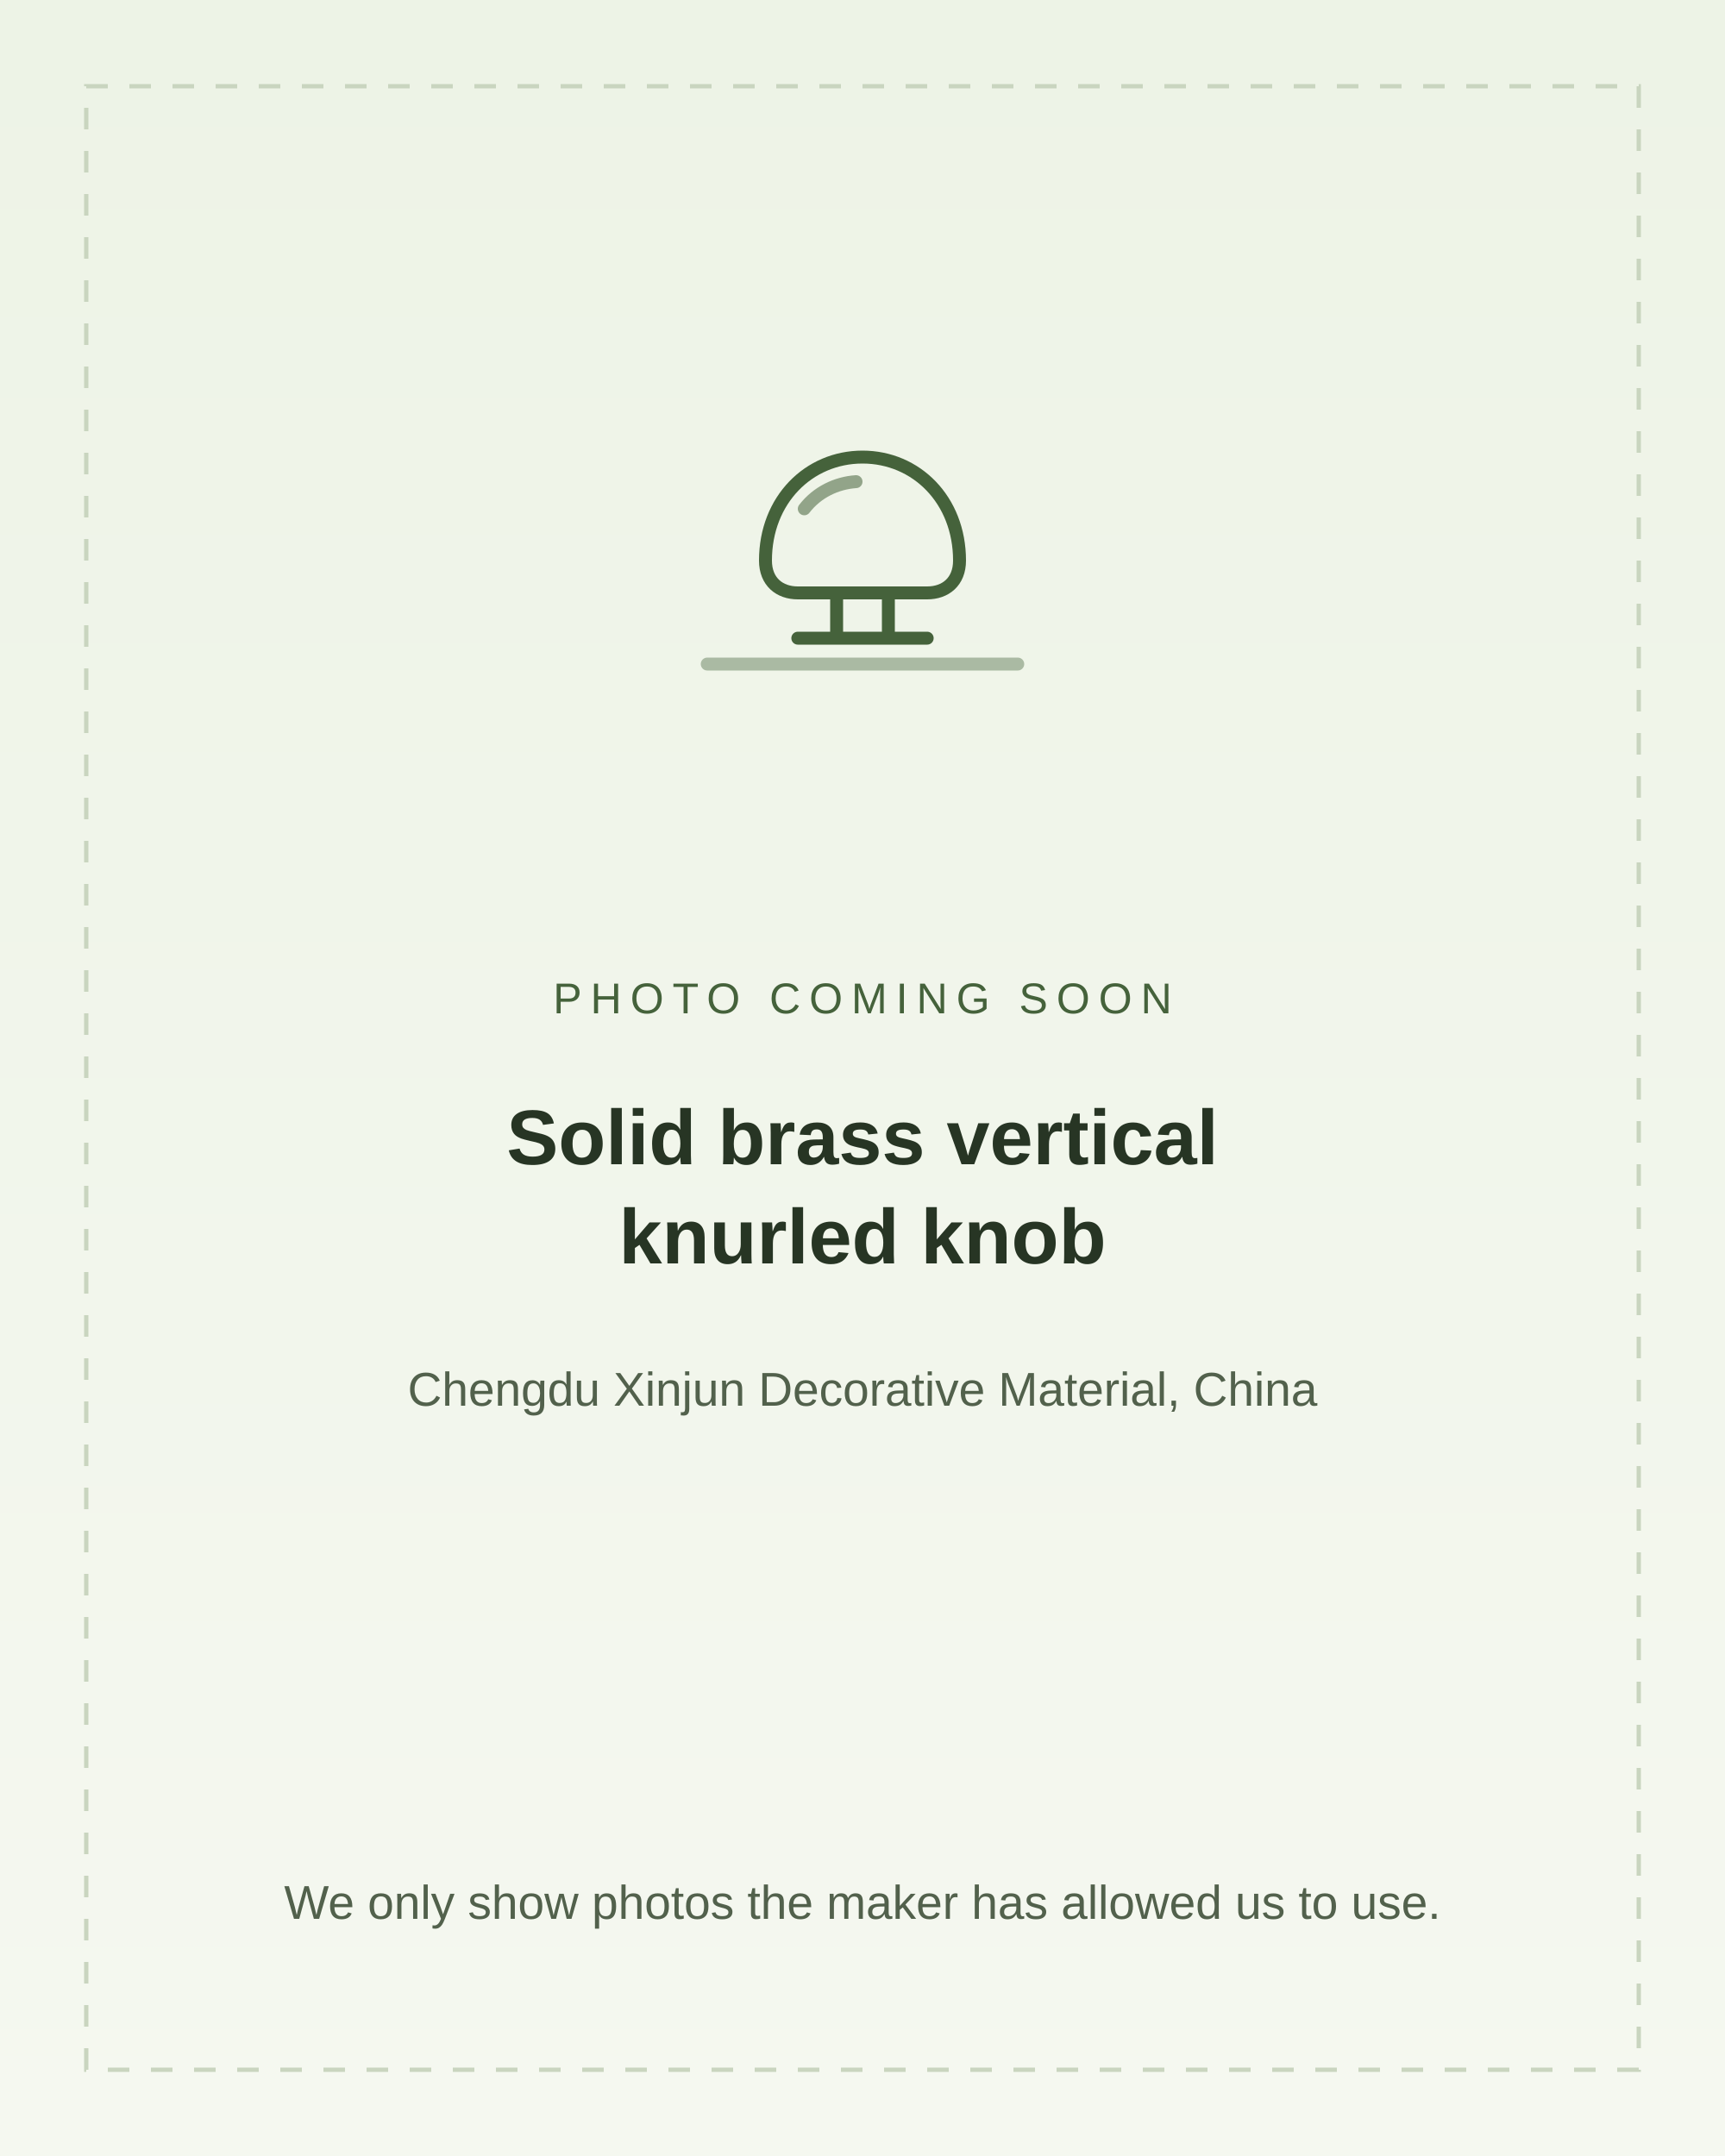
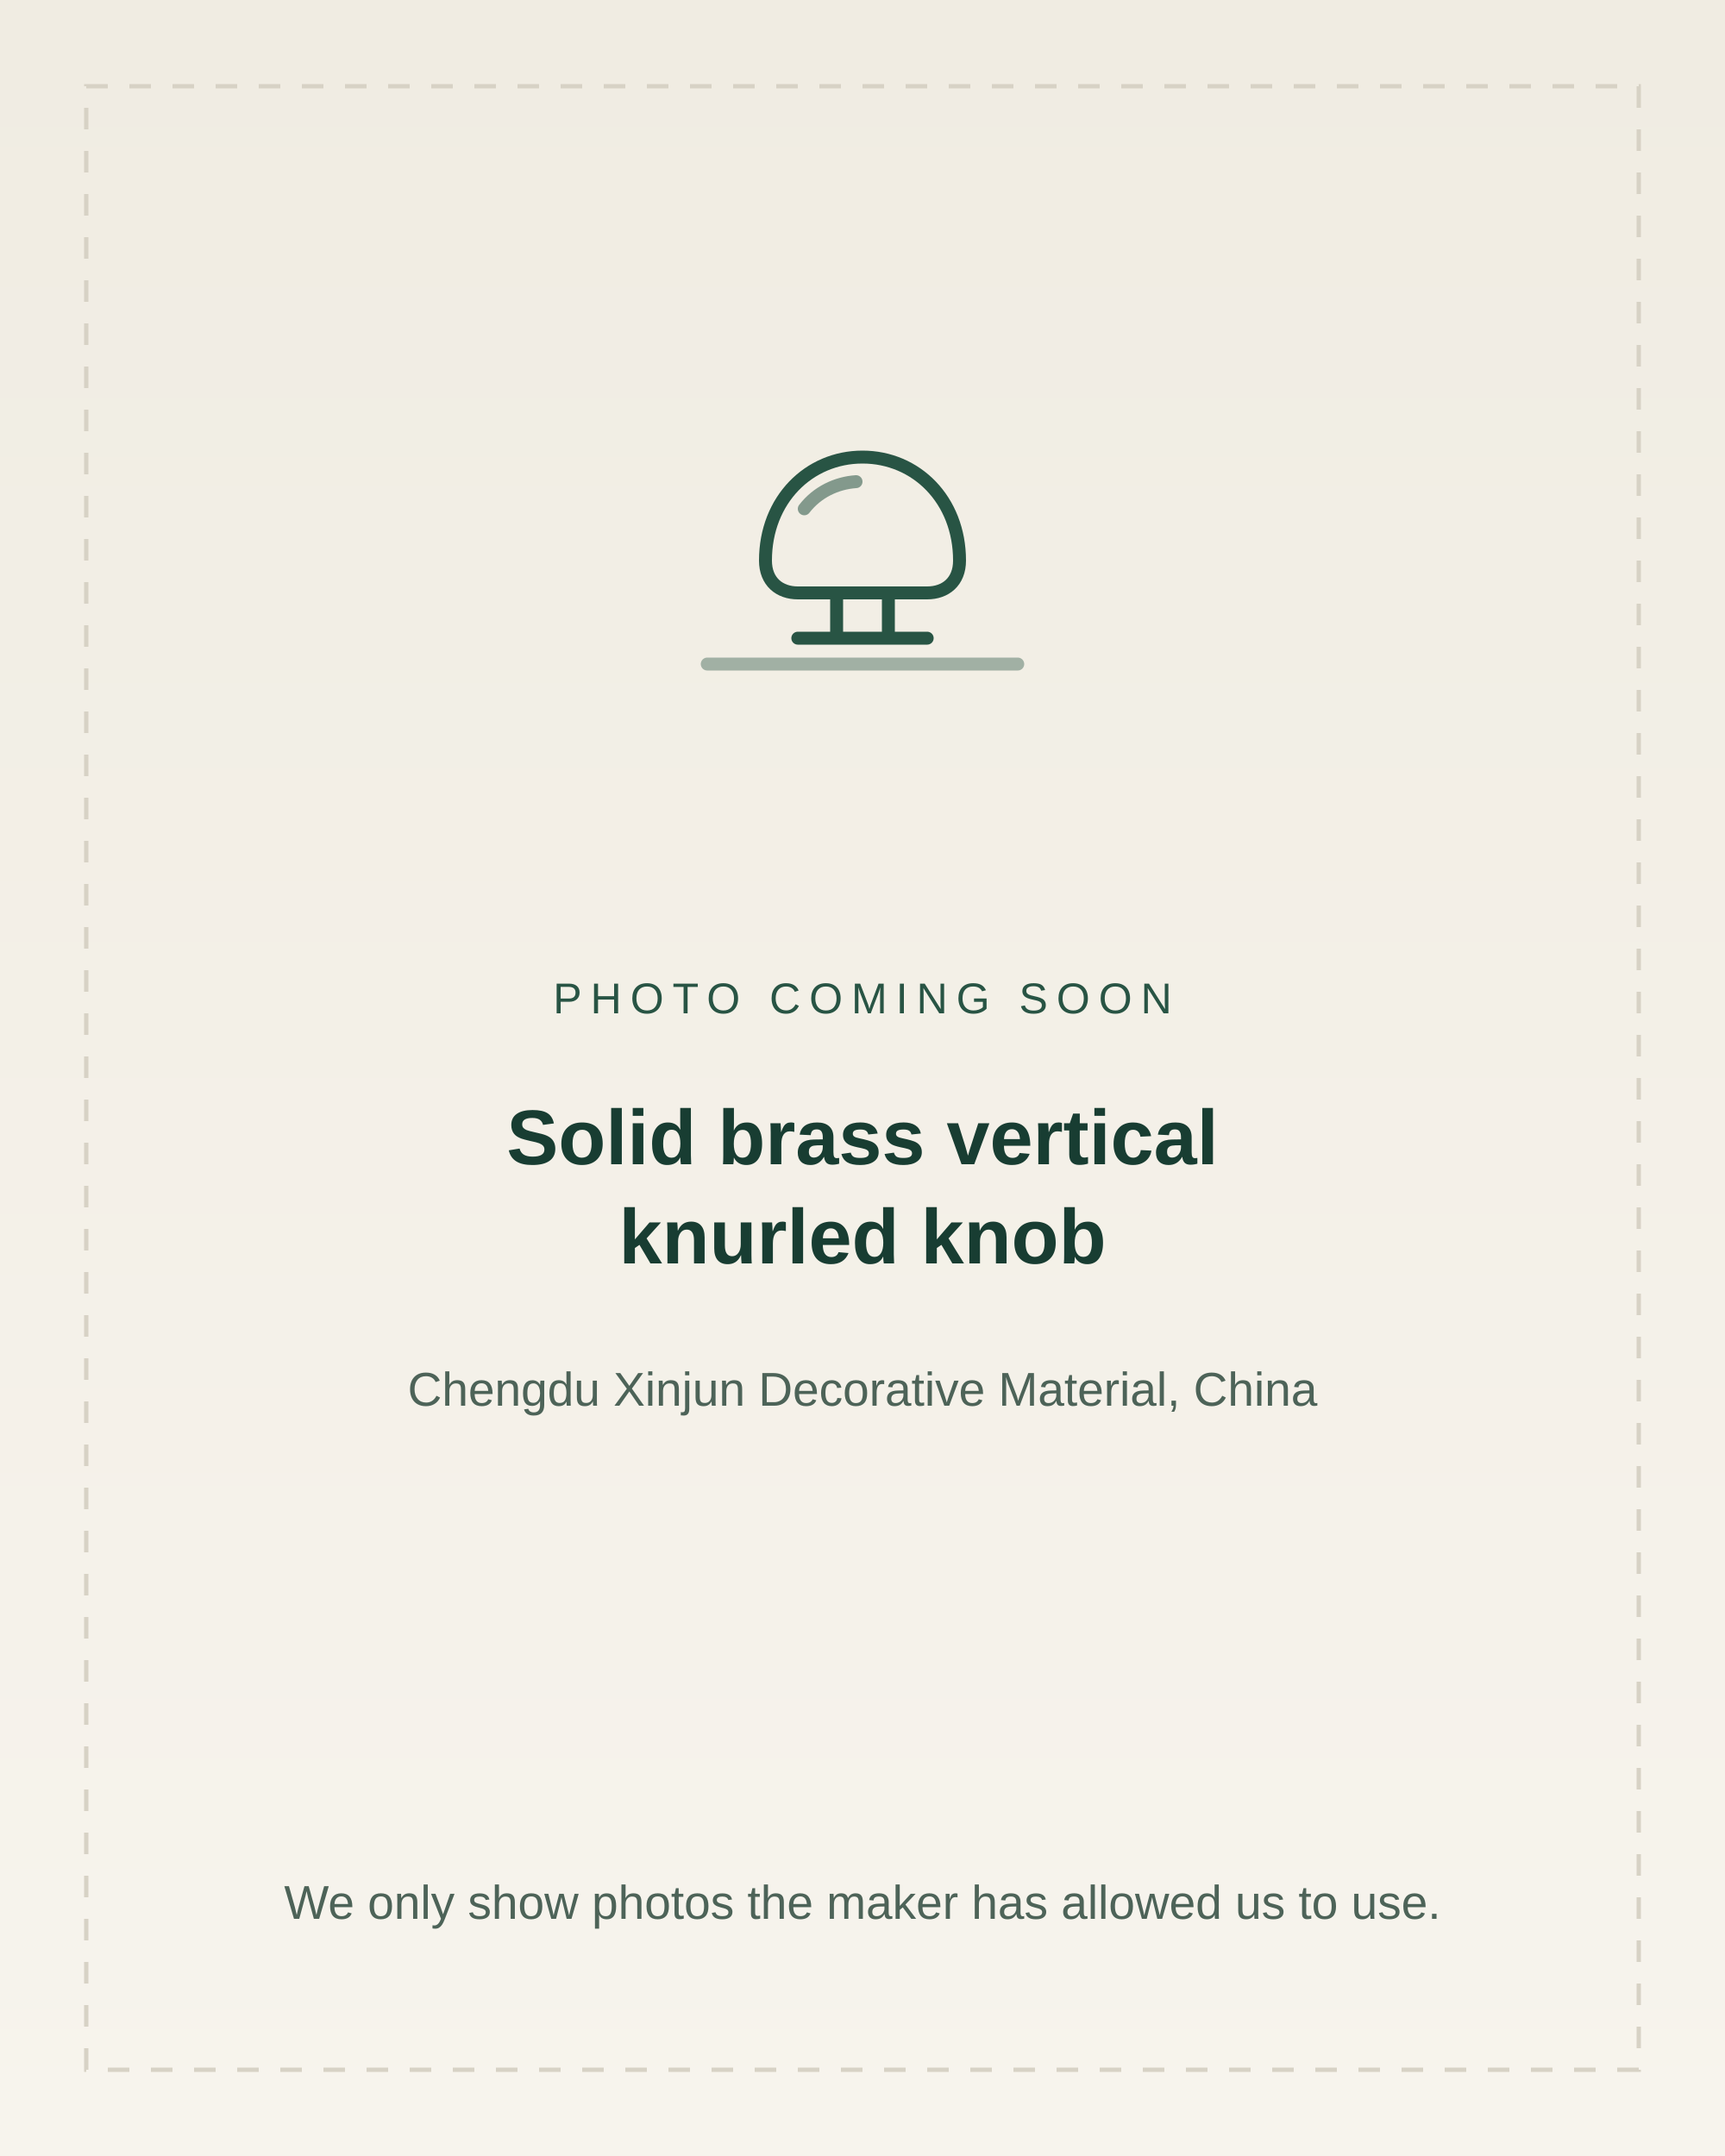
<svg xmlns="http://www.w3.org/2000/svg" viewBox="0 0 800 1000" width="800" height="1000">
  <defs>
    <linearGradient id="bg" x1="0" y1="0" x2="0" y2="1">
-       <stop offset="0" stop-color="#edf3e6" />
-       <stop offset="1" stop-color="#f5f8f0" />
+       <stop offset="0" stop-color="#f0ece2" />
+       <stop offset="1" stop-color="#f7f4ed" />
    </linearGradient>
  </defs>
  <rect width="800" height="1000" fill="url(#bg)" />
-   <rect x="40" y="40" width="720" height="920" fill="none" stroke="#c9d5bf" stroke-width="2" stroke-dasharray="10 10" />
-   <g color="#45623b" transform="translate(304 170) scale(3)">
+   <rect x="40" y="40" width="720" height="920" fill="none" stroke="#d7d2c5" stroke-width="2" stroke-dasharray="10 10" />
+   <g color="#285444" transform="translate(304 170) scale(3)">
    <g fill="none" stroke="currentColor" stroke-width="2" stroke-linecap="round" stroke-linejoin="round">
      <path d="M17 30c0-9.4 6.7-16 15-16s15 6.6 15 16c0 3.3-2.2 5-5 5H22c-2.8 0-5-1.7-5-5z" />
      <path d="M23 22c2-2.6 5-4 8-4.2" stroke-opacity=".55" />
      <path d="M28 35v7M36 35v7M22 42h20" />
      <path d="M8 46h48" stroke-opacity=".4" />
    </g>
  </g>
-   <text x="400" y="470" text-anchor="middle" fill="#45623b" font-family="Work Sans, Arial, sans-serif" font-size="20" letter-spacing="4">PHOTO COMING SOON</text>
-   <text x="400" y="540" text-anchor="middle" fill="#273524" font-family="Work Sans, Arial, sans-serif" font-size="36" font-weight="700">Solid brass vertical</text>
-   <text x="400" y="586" text-anchor="middle" fill="#273524" font-family="Work Sans, Arial, sans-serif" font-size="36" font-weight="700">knurled knob</text>
-   <text x="400" y="652" text-anchor="middle" fill="#52614c" font-family="Work Sans, Arial, sans-serif" font-size="22">Chengdu Xinjun Decorative Material, China</text>
-   <text x="400" y="890" text-anchor="middle" fill="#52614c" font-family="Work Sans, Arial, sans-serif" font-size="22">We only show photos the maker has allowed us to use.</text>
+   <text x="400" y="470" text-anchor="middle" fill="#285444" font-family="DM Sans, Arial, sans-serif" font-size="20" letter-spacing="4">PHOTO COMING SOON</text>
+   <text x="400" y="540" text-anchor="middle" fill="#183d32" font-family="DM Sans, Arial, sans-serif" font-size="36" font-weight="700">Solid brass vertical</text>
+   <text x="400" y="586" text-anchor="middle" fill="#183d32" font-family="DM Sans, Arial, sans-serif" font-size="36" font-weight="700">knurled knob</text>
+   <text x="400" y="652" text-anchor="middle" fill="#4d6358" font-family="DM Sans, Arial, sans-serif" font-size="22">Chengdu Xinjun Decorative Material, China</text>
+   <text x="400" y="890" text-anchor="middle" fill="#4d6358" font-family="DM Sans, Arial, sans-serif" font-size="22">We only show photos the maker has allowed us to use.</text>
</svg>
